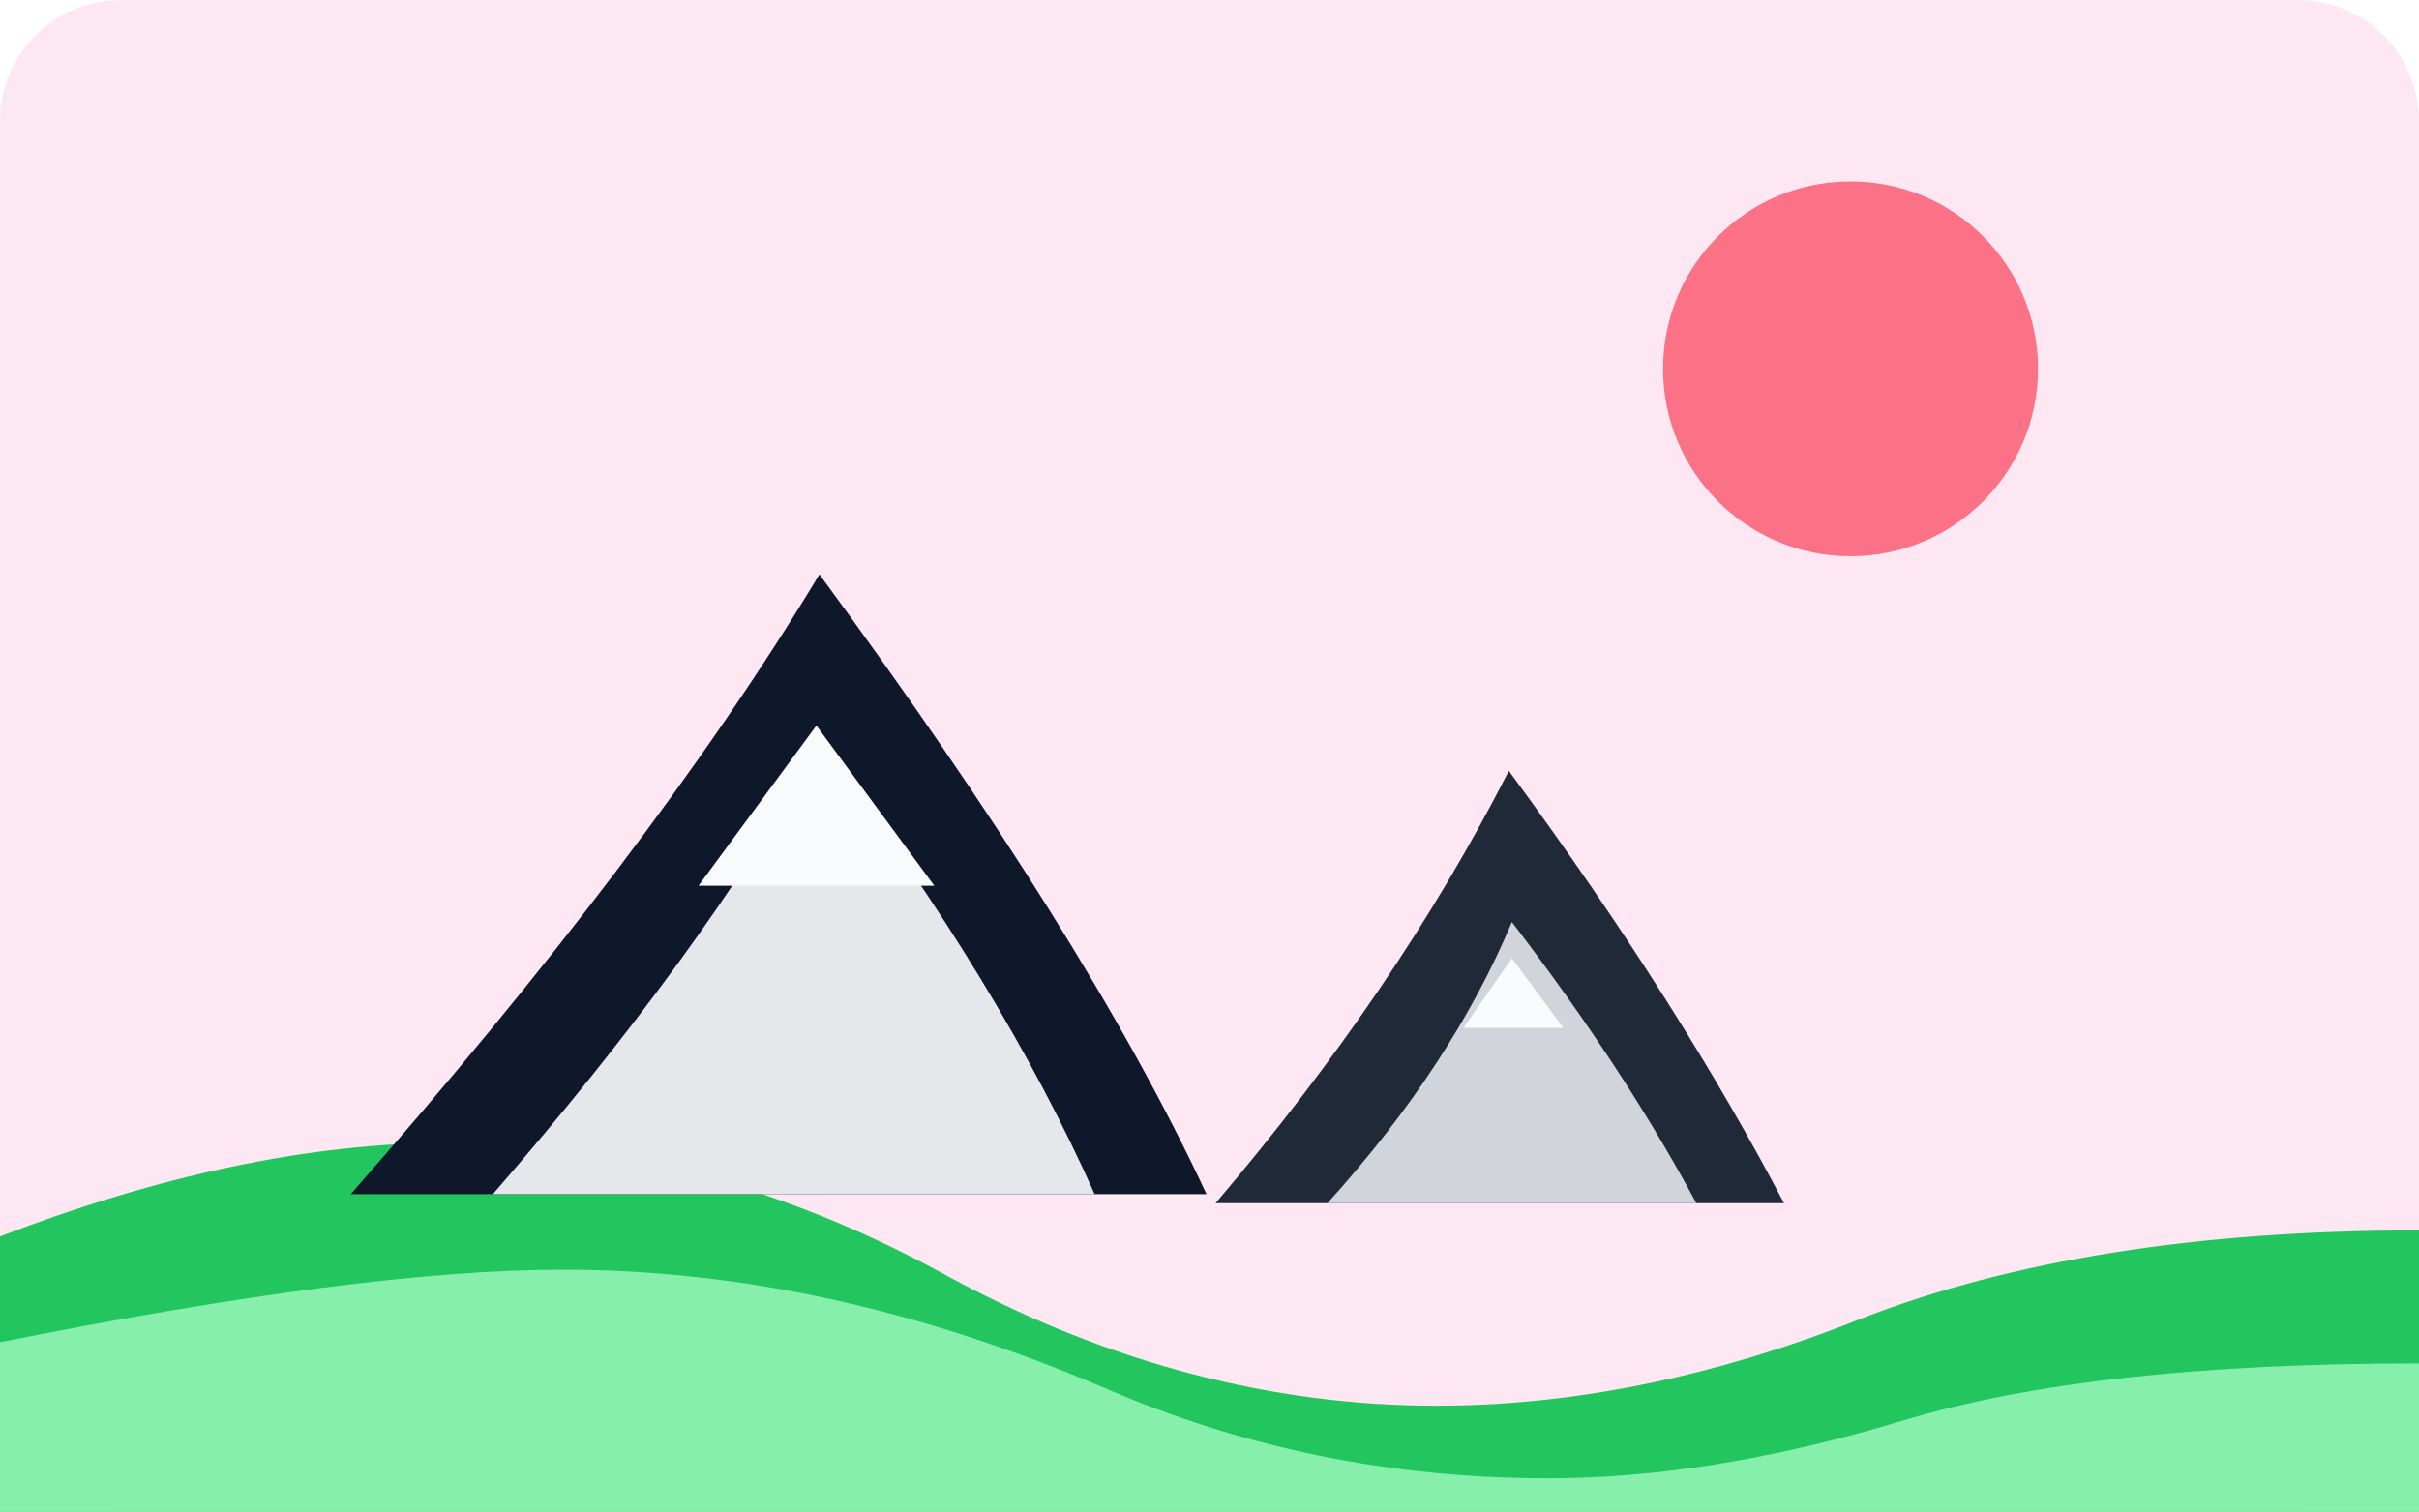
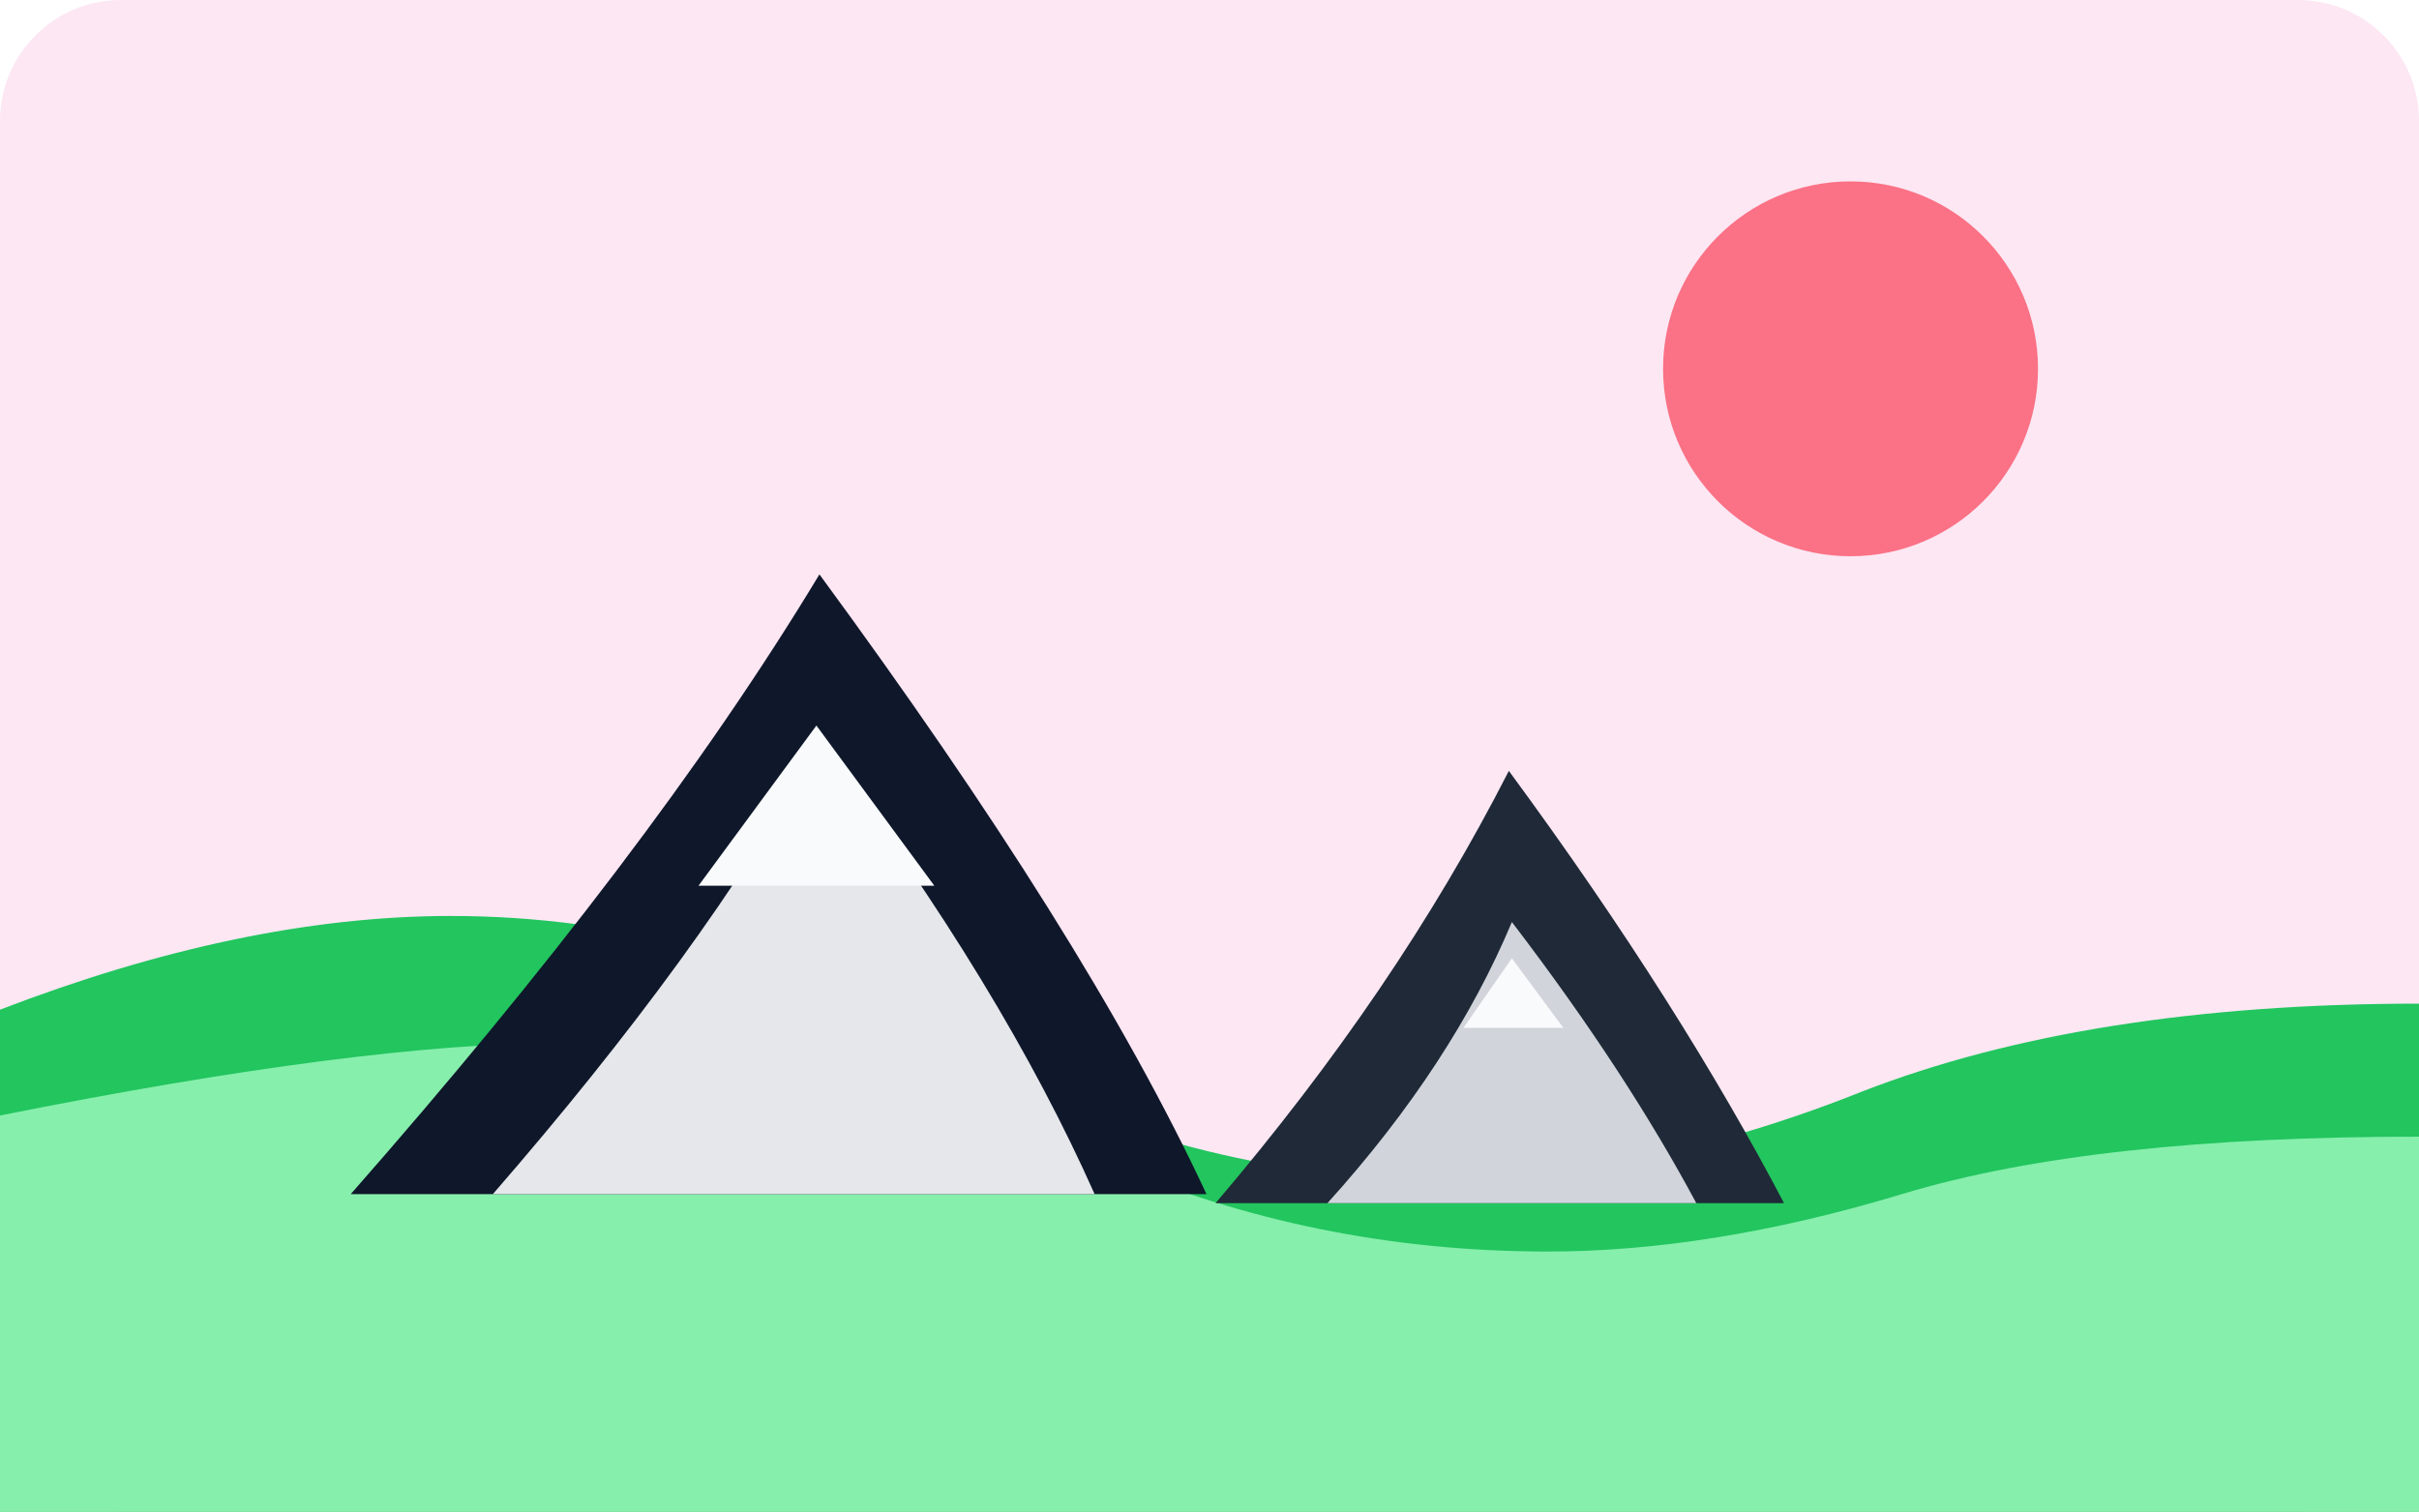
<svg xmlns="http://www.w3.org/2000/svg" viewBox="0 0 800 500" fill="none">
  <rect width="800" height="500" rx="40" fill="#FCE7F3" />
  <circle cx="612" cy="122" r="62" fill="#FB7185" />
-   <path d="M0 409c52-20 102-31 149-31 57 0 112 15 166 45 52 28 106 42 160 42 44 0 91-9 141-29 49-19 110-29 184-29v93H0v-91Z" fill="#22C55E" />
-   <path d="M0 444c80-16 142-24 186-24 59 0 118 13 179 39 46 20 95 30 147 30 35 0 74-6 117-19 43-13 100-19 171-19v49H0v-56Z" fill="#86EFAC" />
+   <path d="M0 334c52-20 102-31 149-31 57 0 112 15 166 45 52 28 106 42 160 42 44 0 91-9 141-29 49-19 110-29 184-29v168H0v-166Z" fill="#22C55E" />
+   <path d="M0 369c80-16 142-24 186-24 59 0 118 13 179 39 46 20 95 30 147 30 35 0 74-6 117-19 43-13 100-19 171-19v124H0v-131Z" fill="#86EFAC" />
  <path d="M116 395c65-74 117-142 155-205 58 79 101 147 128 205H116Z" fill="#0F172A" />
  <path d="M163 395c46-53 82-102 108-149 41 54 71 104 91 149H163Z" fill="#E5E7EB" />
  <path d="M231 293 270 240l39 53h-78Z" fill="#F8FAFC" />
  <path d="M402 398c40-47 72-94 97-143 39 53 69 101 91 143H402Z" fill="#1F2937" />
  <path d="M439 398c28-31 48-62 61-93 26 34 46 65 61 93H439Z" fill="#D1D5DB" />
  <path d="M484 340 500 317l17 23h-33Z" fill="#F8FAFC" />
</svg>
